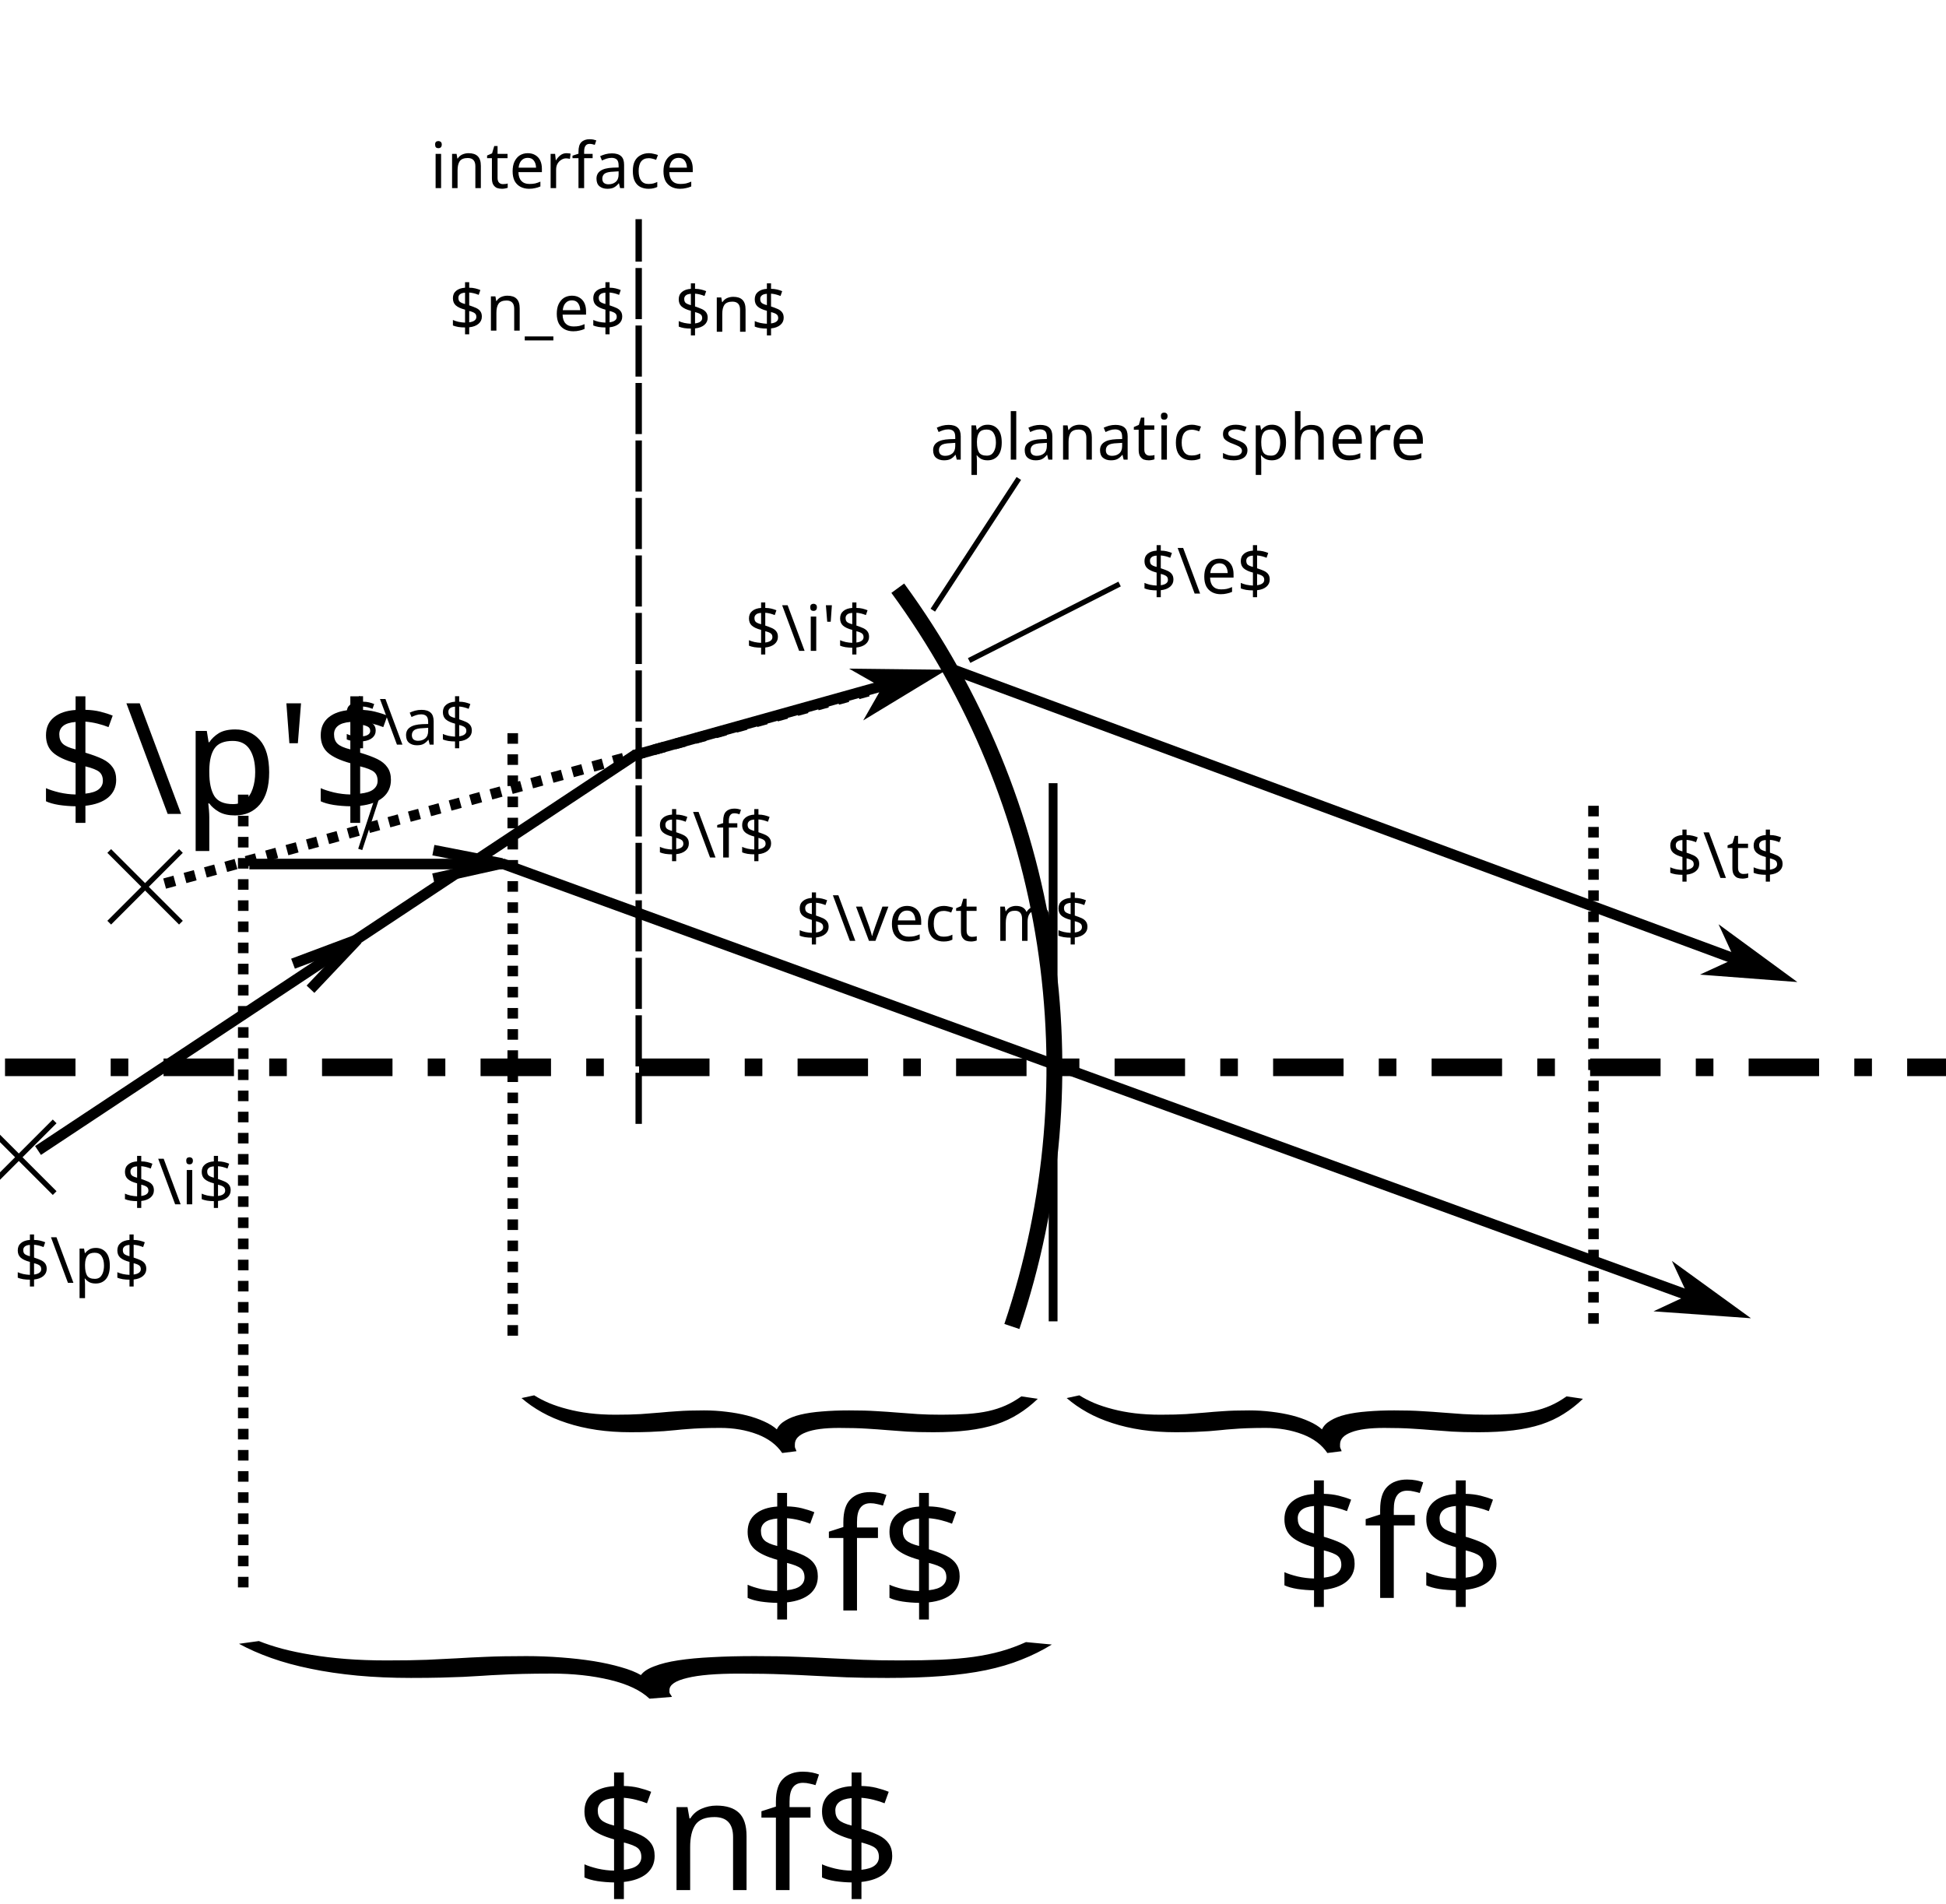
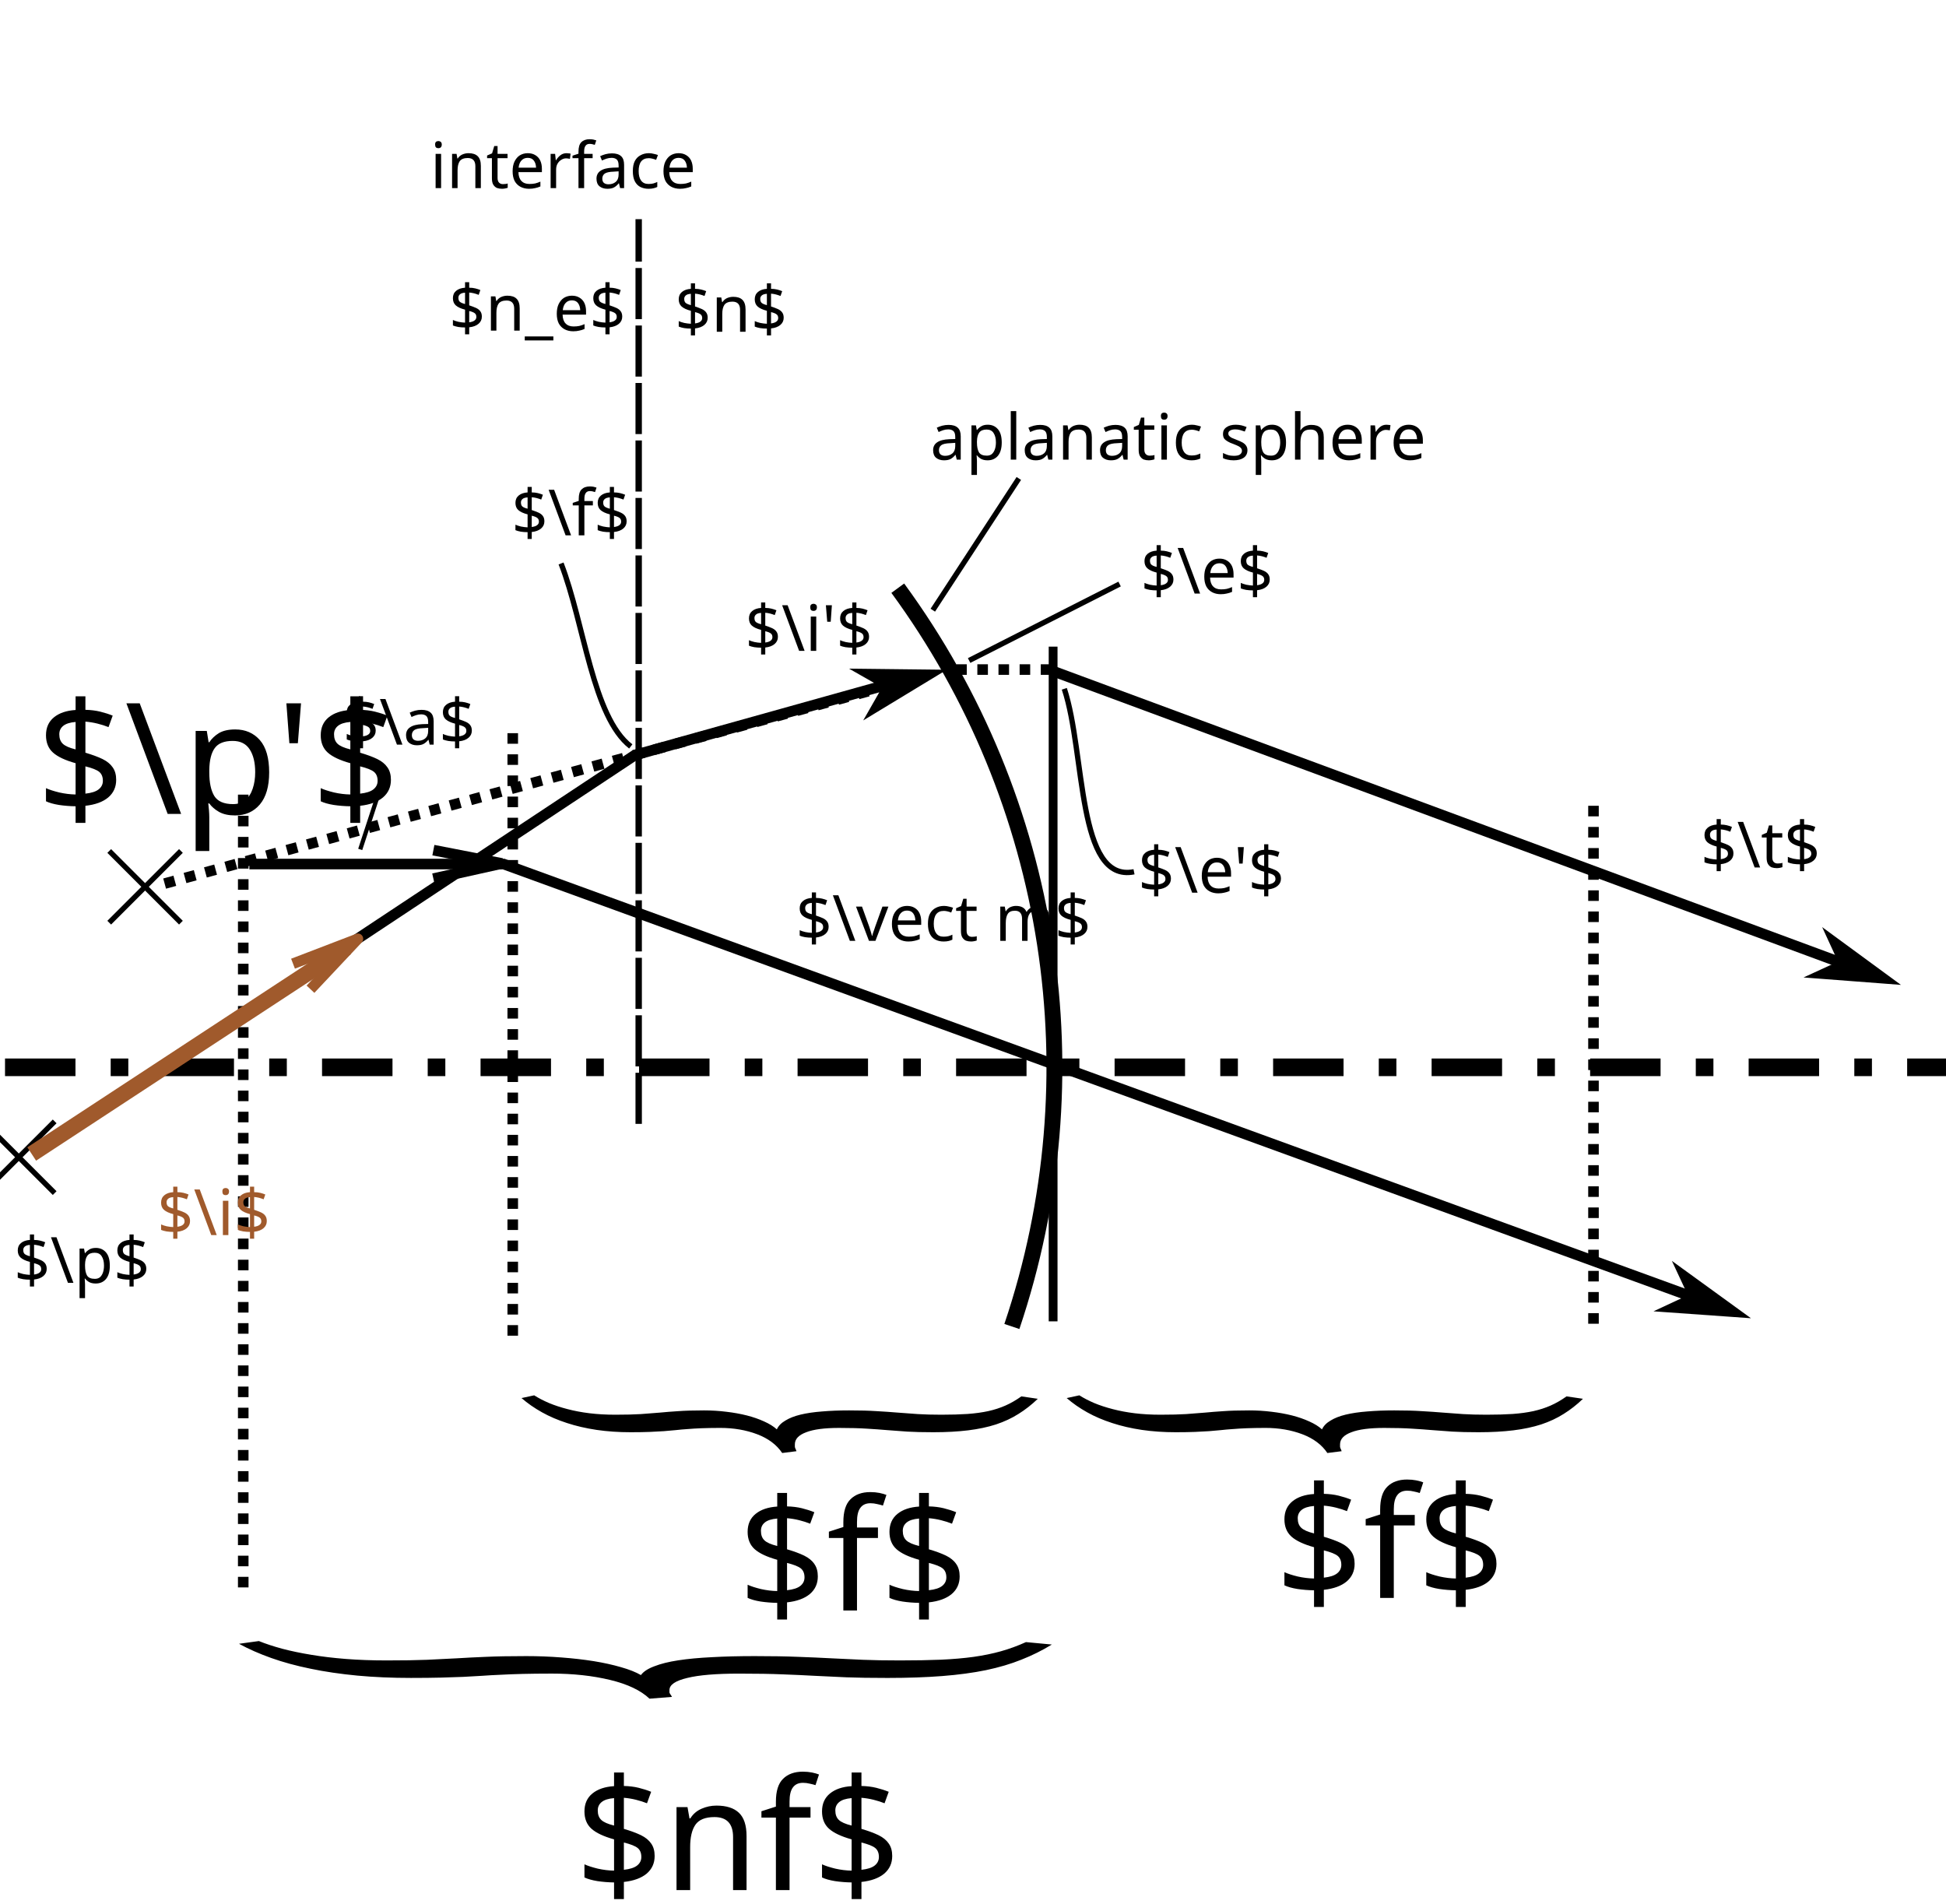
<svg xmlns="http://www.w3.org/2000/svg" width="182.813" height="178.792" id="svg2" version="1.1">
  <defs id="defs4">
    <marker orient="auto" refY="0" refX="0" id="Arrow1Mend" style="overflow:visible">
      <path id="path3829" d="M 0,0 5,-5 -12.5,0 5,5 0,0 z" style="fill-rule:evenodd;stroke:#000000;stroke-width:1pt;marker-start:none" transform="matrix(-0.4,0,0,-0.4,-4,0)" />
    </marker>
  </defs>
  <g id="layer1" transform="translate(-51.99928,-797.4645)" style="display:inline">
    <path style="fill:none;stroke:#000000;stroke-width:0.614;stroke-miterlimit:4;stroke-opacity:1;stroke-dasharray:none;stroke-dashoffset:0" id="path2985" d="m 78.574,58.6 c 6.039,8.249 7.688,18.921 4.421,28.608" transform="matrix(2.424635,0,0,2.424355,-54.17475,710.6525)" />
    <path style="fill:none;stroke:#000000;stroke-width:1.655;stroke-linecap:butt;stroke-linejoin:miter;stroke-miterlimit:4;stroke-opacity:1;stroke-dasharray:6.618, 3.309, 1.655, 3.309;stroke-dashoffset:0" d="m 52.471,897.729 182.34,0" id="path2987" />
-     <path style="fill:none;stroke:#000000;stroke-width:0.827;stroke-linecap:butt;stroke-linejoin:miter;stroke-miterlimit:4;stroke-opacity:1;stroke-dasharray:none" d="m 150.932,871.037 0,50.556" id="path2989" />
+     <path style="fill:none;stroke:#000000;stroke-width:0.827;stroke-linecap:butt;stroke-linejoin:miter;stroke-miterlimit:4;stroke-opacity:1;stroke-dasharray:none" d="m 150.932,858.21 0,63.383" id="path2989" />
    <path style="fill:none;stroke:#000000;stroke-width:0.993;stroke-linecap:butt;stroke-linejoin:miter;stroke-miterlimit:4;stroke-opacity:1;stroke-dasharray:0.993, 0.993;stroke-dashoffset:0" d="m 74.85,872.113 0,74.813" id="path3155" />
    <path style="fill:none;stroke:#000000;stroke-width:0.993;stroke-linecap:butt;stroke-linejoin:miter;stroke-miterlimit:4;stroke-opacity:1;stroke-dasharray:0.993, 0.993;stroke-dashoffset:0" d="m 201.696,873.161 0,49.227" id="path3163" />
    <path style="fill:none;stroke:#000000;stroke-width:0.993;stroke-linecap:butt;stroke-linejoin:miter;stroke-miterlimit:4;stroke-opacity:1;stroke-dasharray:0.993, 0.993;stroke-dashoffset:0" d="m 100.168,866.34 0,56.639" id="path3163-4" />
    <path style="fill:none;stroke:#000000;stroke-width:0.993;stroke-linecap:butt;stroke-linejoin:miter;stroke-miterlimit:4;stroke-opacity:1;stroke-dasharray:0.993,0.993;marker-end:url(#Arrow1Mend);stroke-dashoffset:0" d="M 67.465,880.469 139.053,860.898" id="path3786" />
    <path style="fill:none;stroke:#000000;stroke-width:0.993;stroke-linecap:butt;stroke-linejoin:miter;stroke-miterlimit:4;stroke-opacity:1;stroke-dasharray:none;marker-mid:none;marker-end:url(#Arrow1Mend)" d="m 75.425,878.632 23.88,0 115.346,42" id="path3788" />
-     <path style="fill:none;stroke:#000000;stroke-width:0.993;stroke-linecap:butt;stroke-linejoin:miter;stroke-miterlimit:4;stroke-opacity:1;stroke-dasharray:none;marker-end:url(#Arrow1Mend)" d="m 141.249,860.265 77.764,28.775" id="path3790" />
+     <path style="fill:none;stroke:#000000;stroke-width:0.993;stroke-linecap:butt;stroke-linejoin:miter;stroke-miterlimit:4;stroke-opacity:1;stroke-dasharray:none;marker-end:url(#Arrow1Mend)" d="m 150.981,860.532 77.764,28.775" id="path3790" />
    <g id="g4463" transform="matrix(2.424635,0,0,2.424355,-41.52629,-1408.486)">
      <path id="path4443" d="m 42.805,942.887 2.778,2.778" style="fill:none;stroke:#000000;stroke-width:0.205;stroke-linecap:butt;stroke-linejoin:miter;stroke-miterlimit:4;stroke-opacity:1;stroke-dasharray:none" />
      <path id="path4443-7" d="m 45.583,942.887 -2.778,2.778" style="fill:none;stroke:#000000;stroke-width:0.205;stroke-linecap:butt;stroke-linejoin:miter;stroke-miterlimit:4;stroke-opacity:1;stroke-dasharray:none;display:inline" />
    </g>
    <text xml:space="preserve" style="font-size:14.547px;font-style:normal;font-variant:normal;font-weight:normal;font-stretch:normal;line-height:125%;letter-spacing:0px;word-spacing:0px;fill:#000000;fill-opacity:1;stroke:none;font-family:Gentium;-inkscape-font-specification:Gentium" x="55.412" y="873.976" id="text4467" transform="scale(1.000058,0.9999423)">
      <tspan id="tspan4469" x="55.412" y="873.976">$\p'$</tspan>
    </text>
    <g transform="matrix(0,-1.515821,3.877885,0,-50.71099,-1454.315)" style="font-size:13.377px;font-style:normal;font-variant:normal;font-weight:normal;font-stretch:normal;line-height:125%;letter-spacing:0px;word-spacing:0px;fill:#000000;fill-opacity:1;stroke:none;font-family:Gentium;-inkscape-font-specification:Gentium" id="text4471">
      <path d="m -1571.991,39.426 c -0.17,0.105 -0.329,0.224 -0.477,0.359 -0.144,0.135 -0.27,0.285 -0.379,0.451 -0.109,0.161 -0.194,0.337 -0.255,0.529 -0.061,0.192 -0.091,0.401 -0.091,0.627 0,0.253 0.013,0.459 0.039,0.621 0.03,0.161 0.061,0.314 0.091,0.457 0.035,0.139 0.065,0.29 0.091,0.451 0.03,0.161 0.046,0.368 0.046,0.621 0,0.183 -0.028,0.364 -0.085,0.542 -0.052,0.174 -0.129,0.34 -0.229,0.496 -0.1,0.152 -0.224,0.292 -0.372,0.418 -0.144,0.126 -0.307,0.229 -0.49,0.307 0.218,0.039 0.401,0.109 0.549,0.209 0.152,0.096 0.274,0.218 0.366,0.366 0.091,0.148 0.157,0.322 0.196,0.523 0.043,0.196 0.065,0.414 0.065,0.653 0,0.261 -0.015,0.483 -0.046,0.666 -0.026,0.183 -0.057,0.355 -0.091,0.516 -0.031,0.161 -0.061,0.322 -0.091,0.483 -0.026,0.161 -0.039,0.351 -0.039,0.568 0,0.239 0.015,0.451 0.046,0.634 0.035,0.187 0.094,0.355 0.176,0.503 0.087,0.152 0.203,0.292 0.346,0.418 0.148,0.131 0.338,0.259 0.568,0.385 l -0.15,0.398 c -0.366,-0.148 -0.679,-0.305 -0.941,-0.47 -0.261,-0.161 -0.477,-0.342 -0.647,-0.542 -0.166,-0.2 -0.287,-0.425 -0.366,-0.673 -0.078,-0.248 -0.118,-0.529 -0.118,-0.843 0,-0.257 0.013,-0.468 0.039,-0.634 0.03,-0.17 0.061,-0.331 0.091,-0.483 0.035,-0.157 0.065,-0.322 0.091,-0.496 0.03,-0.179 0.046,-0.403 0.046,-0.673 0,-0.353 -0.089,-0.618 -0.268,-0.797 -0.174,-0.183 -0.424,-0.274 -0.751,-0.274 -0.061,4e-6 -0.107,4e-6 -0.137,0 -0.026,4e-6 -0.05,0.002 -0.072,0.006 -0.022,4e-6 -0.048,0.004 -0.078,0.013 -0.026,0.004 -0.072,0.011 -0.137,0.02 l -0.111,-0.346 c 0.514,-0.135 0.901,-0.337 1.163,-0.607 0.261,-0.27 0.392,-0.568 0.392,-0.895 0,-0.174 -0.01,-0.324 -0.02,-0.451 -0.013,-0.126 -0.03,-0.239 -0.052,-0.34 -0.017,-0.104 -0.039,-0.2 -0.065,-0.287 -0.022,-0.091 -0.044,-0.187 -0.065,-0.287 -0.017,-0.1 -0.033,-0.213 -0.046,-0.34 -0.013,-0.131 -0.02,-0.285 -0.02,-0.464 0,-0.292 0.048,-0.566 0.144,-0.823 0.1,-0.261 0.242,-0.501 0.425,-0.718 0.183,-0.222 0.405,-0.425 0.666,-0.607 0.261,-0.183 0.555,-0.348 0.882,-0.496 l 0.17,0.307 0,0" id="path4549" />
    </g>
    <g transform="matrix(0,-1.515821,3.877885,0,-50.71099,-1454.315)" style="font-size:13.377px;font-style:normal;font-variant:normal;font-weight:normal;font-stretch:normal;line-height:125%;letter-spacing:0px;word-spacing:0px;fill:#000000;fill-opacity:1;stroke:none;display:inline;font-family:Gentium;-inkscape-font-specification:Gentium" id="text4471-8">
      <path d="m -1571.991,52.633 c -0.17,0.105 -0.329,0.224 -0.477,0.359 -0.144,0.135 -0.27,0.285 -0.379,0.451 -0.109,0.161 -0.194,0.337 -0.255,0.529 -0.061,0.192 -0.091,0.401 -0.091,0.627 0,0.253 0.013,0.459 0.039,0.621 0.03,0.161 0.061,0.314 0.091,0.457 0.035,0.139 0.065,0.29 0.091,0.451 0.03,0.161 0.046,0.368 0.046,0.621 0,0.183 -0.028,0.364 -0.085,0.542 -0.052,0.174 -0.129,0.34 -0.229,0.496 -0.1,0.152 -0.224,0.292 -0.372,0.418 -0.144,0.126 -0.307,0.229 -0.49,0.307 0.218,0.039 0.401,0.109 0.549,0.209 0.152,0.096 0.274,0.218 0.366,0.366 0.091,0.148 0.157,0.322 0.196,0.523 0.043,0.196 0.065,0.414 0.065,0.653 0,0.261 -0.015,0.483 -0.046,0.666 -0.026,0.183 -0.057,0.355 -0.091,0.516 -0.031,0.161 -0.061,0.322 -0.091,0.483 -0.026,0.161 -0.039,0.351 -0.039,0.568 0,0.239 0.015,0.451 0.046,0.634 0.035,0.187 0.094,0.355 0.176,0.503 0.087,0.152 0.203,0.292 0.346,0.418 0.148,0.131 0.338,0.259 0.568,0.385 l -0.15,0.398 c -0.366,-0.148 -0.679,-0.305 -0.941,-0.47 -0.261,-0.161 -0.477,-0.342 -0.647,-0.542 -0.166,-0.2 -0.287,-0.425 -0.366,-0.673 -0.078,-0.248 -0.118,-0.529 -0.118,-0.843 0,-0.257 0.013,-0.468 0.039,-0.634 0.03,-0.17 0.061,-0.331 0.091,-0.483 0.035,-0.157 0.065,-0.322 0.091,-0.496 0.03,-0.179 0.046,-0.403 0.046,-0.673 0,-0.353 -0.089,-0.618 -0.268,-0.797 -0.174,-0.183 -0.424,-0.274 -0.751,-0.274 -0.061,3e-6 -0.107,3e-6 -0.137,0 -0.026,3e-6 -0.05,0.002 -0.072,0.006 -0.022,4e-6 -0.048,0.004 -0.078,0.013 -0.026,0.004 -0.072,0.011 -0.137,0.02 l -0.111,-0.346 c 0.514,-0.135 0.901,-0.337 1.163,-0.607 0.261,-0.27 0.392,-0.568 0.392,-0.895 0,-0.174 -0.01,-0.324 -0.02,-0.451 -0.013,-0.126 -0.03,-0.239 -0.052,-0.34 -0.017,-0.104 -0.039,-0.2 -0.065,-0.287 -0.022,-0.091 -0.044,-0.187 -0.065,-0.287 -0.017,-0.1 -0.033,-0.213 -0.046,-0.34 -0.013,-0.131 -0.02,-0.285 -0.02,-0.464 0,-0.292 0.048,-0.566 0.144,-0.823 0.1,-0.261 0.242,-0.501 0.425,-0.718 0.183,-0.222 0.405,-0.425 0.666,-0.607 0.261,-0.183 0.555,-0.348 0.882,-0.496 l 0.17,0.307 0,0" id="path4552" />
    </g>
    <g transform="matrix(0,-1.208073,4.865749,0,-50.71099,-1454.315)" style="font-size:16.784px;font-style:normal;font-variant:normal;font-weight:normal;font-stretch:normal;line-height:125%;letter-spacing:0px;word-spacing:0px;fill:#000000;fill-opacity:1;stroke:none;display:inline;font-family:Gentium;-inkscape-font-specification:Gentium" id="text4471-5">
      <path d="m -1991.552,26.106 c -0.213,0.131 -0.412,0.281 -0.598,0.451 -0.18,0.169 -0.339,0.358 -0.475,0.565 -0.137,0.202 -0.243,0.423 -0.32,0.664 -0.076,0.24 -0.115,0.503 -0.115,0.787 0,0.317 0.016,0.576 0.049,0.779 0.038,0.202 0.076,0.393 0.115,0.574 0.044,0.175 0.082,0.363 0.115,0.565 0.038,0.202 0.057,0.462 0.057,0.779 0,0.229 -0.035,0.456 -0.106,0.68 -0.066,0.219 -0.161,0.426 -0.287,0.623 -0.126,0.191 -0.281,0.366 -0.467,0.525 -0.18,0.158 -0.385,0.287 -0.615,0.385 0.273,0.049 0.503,0.137 0.688,0.262 0.191,0.12 0.344,0.273 0.459,0.459 0.115,0.186 0.197,0.404 0.246,0.656 0.055,0.246 0.082,0.519 0.082,0.82 0,0.328 -0.019,0.606 -0.057,0.836 -0.033,0.229 -0.071,0.445 -0.115,0.647 -0.038,0.202 -0.076,0.404 -0.115,0.606 -0.033,0.202 -0.049,0.44 -0.049,0.713 0,0.301 0.019,0.565 0.057,0.795 0.044,0.235 0.117,0.445 0.221,0.631 0.109,0.191 0.254,0.366 0.434,0.525 0.186,0.164 0.423,0.325 0.713,0.484 l -0.189,0.5 c -0.459,-0.186 -0.852,-0.382 -1.18,-0.59 -0.328,-0.202 -0.598,-0.429 -0.811,-0.68 -0.208,-0.251 -0.361,-0.533 -0.459,-0.844 -0.098,-0.311 -0.148,-0.664 -0.148,-1.057 0,-0.322 0.016,-0.587 0.049,-0.795 0.038,-0.213 0.076,-0.415 0.115,-0.606 0.044,-0.197 0.082,-0.404 0.115,-0.623 0.038,-0.224 0.057,-0.505 0.057,-0.844 0,-0.443 -0.112,-0.776 -0.336,-1 -0.218,-0.229 -0.533,-0.344 -0.942,-0.344 -0.076,5e-6 -0.134,5e-6 -0.172,0 -0.033,5e-6 -0.063,0.003 -0.09,0.008 -0.027,5e-6 -0.06,0.005 -0.098,0.016 -0.033,0.005 -0.09,0.014 -0.172,0.025 l -0.139,-0.434 c 0.645,-0.169 1.131,-0.423 1.459,-0.762 0.328,-0.339 0.492,-0.713 0.492,-1.123 0,-0.219 -0.01,-0.407 -0.025,-0.565 -0.016,-0.158 -0.038,-0.3 -0.066,-0.426 -0.022,-0.131 -0.049,-0.251 -0.082,-0.361 -0.027,-0.115 -0.055,-0.235 -0.082,-0.361 -0.022,-0.126 -0.041,-0.268 -0.057,-0.426 -0.016,-0.164 -0.025,-0.358 -0.025,-0.582 0,-0.366 0.06,-0.71 0.18,-1.033 0.126,-0.328 0.303,-0.628 0.533,-0.902 0.229,-0.279 0.508,-0.533 0.836,-0.762 0.328,-0.229 0.697,-0.437 1.106,-0.623 l 0.213,0.385 0,0" id="path4555" />
    </g>
    <text xml:space="preserve" style="font-size:14.547px;font-style:normal;font-variant:normal;font-weight:normal;font-stretch:normal;line-height:125%;letter-spacing:0px;word-spacing:0px;fill:#000000;fill-opacity:1;stroke:none;font-family:Gentium;-inkscape-font-specification:Gentium" x="121.321" y="948.813" id="text4517" transform="scale(1.000058,0.9999423)">
      <tspan id="tspan4519" x="121.321" y="948.813">$f$</tspan>
    </text>
    <text xml:space="preserve" style="font-size:14.547px;font-style:normal;font-variant:normal;font-weight:normal;font-stretch:normal;line-height:125%;letter-spacing:0px;word-spacing:0px;fill:#000000;fill-opacity:1;stroke:none;font-family:Gentium;-inkscape-font-specification:Gentium" x="171.748" y="947.631" id="text4521" transform="scale(1.000058,0.9999423)">
      <tspan id="tspan4523" x="171.748" y="947.631">$f$</tspan>
    </text>
    <text xml:space="preserve" style="font-size:14.547px;font-style:normal;font-variant:normal;font-weight:normal;font-stretch:normal;line-height:125%;letter-spacing:0px;word-spacing:0px;fill:#000000;fill-opacity:1;stroke:none;font-family:Gentium;-inkscape-font-specification:Gentium" x="105.992" y="975.077" id="text4525" transform="scale(1.000058,0.9999423)">
      <tspan id="tspan4527" x="105.992" y="975.077">$nf$</tspan>
    </text>
    <text xml:space="preserve" style="font-size:6px;font-style:normal;font-variant:normal;font-weight:normal;font-stretch:normal;line-height:125%;letter-spacing:0px;word-spacing:0px;fill:#000000;fill-opacity:1;stroke:none;font-family:Gentium;-inkscape-font-specification:Gentium" x="139.377" y="840.644" id="text3069">
      <tspan id="tspan3071" x="139.377" y="840.644">aplanatic sphere</tspan>
    </text>
    <path style="fill:none;stroke:#000000;stroke-width:0.5;stroke-linecap:butt;stroke-linejoin:miter;stroke-miterlimit:4;stroke-opacity:1;stroke-dasharray:none" d="m 147.711,842.412 -8.081,12.374" id="path3073" />
    <text xml:space="preserve" style="font-size:6px;font-style:normal;font-variant:normal;font-weight:normal;font-stretch:normal;line-height:125%;letter-spacing:0px;word-spacing:0px;fill:#000000;fill-opacity:1;stroke:none;font-family:Gentium;-inkscape-font-specification:Gentium" x="121.986" y="858.605" id="text3015">
      <tspan id="tspan3017" x="121.986" y="858.605">$\i'$</tspan>
    </text>
-     <text xml:space="preserve" style="font-size:6px;font-style:normal;font-variant:normal;font-weight:normal;font-stretch:normal;line-height:125%;letter-spacing:0px;word-spacing:0px;fill:#000000;fill-opacity:1;stroke:none;font-family:Gentium;-inkscape-font-specification:Gentium" x="208.537" y="879.94" id="text3019">
-       <tspan id="tspan3021" x="208.537" y="879.94">$\t$</tspan>
+     <text xml:space="preserve" style="font-size:6px;font-style:normal;font-variant:normal;font-weight:normal;font-stretch:normal;line-height:125%;letter-spacing:0px;word-spacing:0px;fill:#000000;fill-opacity:1;stroke:none;font-family:Gentium;-inkscape-font-specification:Gentium" x="211.751" y="878.958" id="text3019">
+       <tspan id="tspan3021" x="211.751" y="878.958">$\t$</tspan>
    </text>
    <text xml:space="preserve" style="font-size:6px;font-style:normal;font-variant:normal;font-weight:normal;font-stretch:normal;line-height:125%;letter-spacing:0px;word-spacing:0px;fill:#000000;fill-opacity:1;stroke:none;font-family:Gentium;-inkscape-font-specification:Gentium" x="84.198" y="867.413" id="text3023">
      <tspan id="tspan3025" x="84.198" y="867.413">$\a$</tspan>
    </text>
    <text xml:space="preserve" style="font-size:6px;font-style:normal;font-variant:normal;font-weight:normal;font-stretch:normal;line-height:125%;letter-spacing:0px;word-spacing:0px;fill:#000000;fill-opacity:1;stroke:none;font-family:Gentium;-inkscape-font-specification:Gentium" x="126.751" y="885.848" id="text3027">
      <tspan id="tspan3029" x="126.751" y="885.848">$\vect m$</tspan>
    </text>
    <path style="fill:none;stroke:#000000;stroke-width:1px;stroke-linecap:butt;stroke-linejoin:miter;stroke-opacity:1" d="m 40.714,79.864 6.429,1.25 -6.429,1.429" id="path4351" transform="translate(51.99928,797.4645)" />
    <text xml:space="preserve" style="font-size:6px;font-style:normal;font-variant:normal;font-weight:normal;font-stretch:normal;line-height:125%;letter-spacing:0px;word-spacing:0px;fill:#000000;fill-opacity:1;stroke:none;font-family:Gentium;-inkscape-font-specification:Gentium" x="159.142" y="853.221" id="text4410">
      <tspan id="tspan4412" x="159.142" y="853.221">$\e$</tspan>
    </text>
    <path style="fill:none;stroke:#000000;stroke-width:0.5;stroke-linecap:butt;stroke-linejoin:miter;stroke-opacity:1" d="m 91.041,62.05 14.138,-7.186" id="path4414" transform="translate(51.99928,797.4645)" />
    <path style="fill:none;stroke:#000000;stroke-width:0.6;stroke-linecap:butt;stroke-linejoin:miter;stroke-miterlimit:4;stroke-opacity:1;stroke-dasharray:4.8, 0.6;stroke-dashoffset:0" d="M 60,105.578 60,20.59" id="path4523" transform="translate(51.99928,797.4645)" />
    <path style="fill:none;stroke:#000000;stroke-width:1px;stroke-linecap:butt;stroke-linejoin:miter;stroke-opacity:1" d="M 3.571,108.078 59.643,70.935 83.929,64.149" id="path4525" transform="translate(51.99928,797.4645)" />
    <text xml:space="preserve" style="font-size:6px;font-style:normal;font-variant:normal;font-weight:normal;font-stretch:normal;line-height:125%;letter-spacing:0px;word-spacing:0px;fill:#000000;fill-opacity:1;stroke:none;font-family:Gentium;-inkscape-font-specification:Gentium" x="53.294" y="917.978" id="text4527">
      <tspan id="tspan4529" x="53.294" y="917.978">$\p$</tspan>
    </text>
    <g style="display:inline" id="g4463-4" transform="matrix(2.424635,0,0,2.424355,-53.38771,-1383.083)">
      <path id="path4443-78" d="m 42.805,942.887 2.778,2.778" style="fill:none;stroke:#000000;stroke-width:0.205;stroke-linecap:butt;stroke-linejoin:miter;stroke-miterlimit:4;stroke-opacity:1;stroke-dasharray:none" />
      <path id="path4443-7-4" d="m 45.583,942.887 -2.778,2.778" style="fill:none;stroke:#000000;stroke-width:0.205;stroke-linecap:butt;stroke-linejoin:miter;stroke-miterlimit:4;stroke-opacity:1;stroke-dasharray:none;display:inline" />
    </g>
    <path style="fill:none;stroke:#000000;stroke-width:0.4;stroke-linecap:butt;stroke-linejoin:miter;stroke-opacity:1;stroke-miterlimit:4;stroke-dasharray:none" d="M 36.239,72.474 33.84,79.797" id="path4574" transform="translate(51.99928,797.4645)" />
-     <path style="fill:none;stroke:#000000;stroke-width:1px;stroke-linecap:butt;stroke-linejoin:miter;stroke-opacity:1" d="m 27.527,90.53 6.061,-2.273 -4.419,4.672" id="path4595" transform="translate(51.99928,797.4645)" />
-     <text xml:space="preserve" style="font-size:6px;font-style:normal;font-variant:normal;font-weight:normal;font-stretch:normal;line-height:125%;letter-spacing:0px;word-spacing:0px;fill:#000000;fill-opacity:1;stroke:none;font-family:Gentium;-inkscape-font-specification:Gentium" x="63.363" y="910.597" id="text4597">
-       <tspan id="tspan4599" x="63.363" y="910.597">$\i$</tspan>
+     <path style="fill:none;stroke:#a05a2c;stroke-width:1px;stroke-linecap:butt;stroke-linejoin:round;stroke-opacity:1" d="m 27.527,90.53 6.092,-2.336 -4.451,4.735" id="path4595" transform="translate(51.99928,797.4645)" />
+     <text xml:space="preserve" style="font-size:6px;font-style:normal;font-variant:normal;font-weight:normal;font-stretch:normal;line-height:125%;letter-spacing:0px;word-spacing:0px;fill:#a05a2c;fill-opacity:1;stroke:none;font-family:Gentium;-inkscape-font-specification:Gentium" x="66.756" y="913.49" id="text4597">
+       <tspan id="tspan4599" x="66.756" y="913.49">$\i$</tspan>
    </text>
    <text xml:space="preserve" style="font-size:6px;font-style:normal;font-variant:normal;font-weight:normal;font-stretch:normal;line-height:125%;letter-spacing:0px;word-spacing:0px;fill:#000000;fill-opacity:1;stroke:none;font-family:Gentium;-inkscape-font-specification:Gentium" x="92.405" y="815.138" id="text4677">
      <tspan id="tspan4679" x="92.405" y="815.138">interface</tspan>
    </text>
    <text xml:space="preserve" style="font-size:6px;font-style:normal;font-variant:normal;font-weight:normal;font-stretch:normal;line-height:125%;letter-spacing:0px;word-spacing:0px;fill:#000000;fill-opacity:1;stroke:none;font-family:Gentium;-inkscape-font-specification:Gentium" x="94.173" y="828.522" id="text4681">
      <tspan id="tspan4683" x="94.173" y="828.522">$n_e$</tspan>
    </text>
    <text xml:space="preserve" style="font-size:6px;font-style:normal;font-variant:normal;font-weight:normal;font-stretch:normal;line-height:125%;letter-spacing:0px;word-spacing:0px;fill:#000000;fill-opacity:1;stroke:none;font-family:Gentium;-inkscape-font-specification:Gentium" x="115.386" y="828.628" id="text4685">
      <tspan id="tspan4687" x="115.386" y="828.628">$n$</tspan>
    </text>
-     <text xml:space="preserve" style="font-size:6px;font-style:normal;font-variant:normal;font-weight:normal;font-stretch:normal;line-height:125%;letter-spacing:0px;word-spacing:0px;fill:#000000;fill-opacity:1;stroke:none;font-family:Gentium;-inkscape-font-specification:Gentium" x="113.619" y="878.02" id="text4765">
-       <tspan id="tspan4767" x="113.619" y="878.02">$\f$</tspan>
+     <text xml:space="preserve" style="font-size:6px;font-style:normal;font-variant:normal;font-weight:normal;font-stretch:normal;line-height:125%;letter-spacing:0px;word-spacing:0px;fill:#000000;fill-opacity:1;stroke:none;font-family:Gentium;-inkscape-font-specification:Gentium" x="100.047" y="847.752" id="text4765">
+       <tspan id="tspan4767" x="100.047" y="847.752">$\f$</tspan>
    </text>
+     <path style="fill:none;stroke:#000000;stroke-width:0.993;stroke-linecap:butt;stroke-linejoin:miter;stroke-miterlimit:4;stroke-opacity:1;stroke-dasharray:0.993, 0.993;stroke-dashoffset:0;display:inline" d="m 150.765,860.364 -9.283,0" id="path3163-4-9" />
+     <text xml:space="preserve" style="font-size:6px;font-style:normal;font-variant:normal;font-weight:normal;font-stretch:normal;line-height:125%;letter-spacing:0px;word-spacing:0px;fill:#000000;fill-opacity:1;stroke:none;display:inline;font-family:Gentium;-inkscape-font-specification:Gentium" x="158.907" y="881.324" id="text4410-2">
+       <tspan id="tspan4412-1" x="158.907" y="881.324">$\e'$</tspan>
+     </text>
+     <path style="fill:none;stroke:#000000;stroke-width:0.5;stroke-linecap:butt;stroke-linejoin:miter;stroke-opacity:1;display:inline" d="m 151.984,862.171 c 2.006,6.106 1.163,18.265 6.548,17.189" id="path4414-2" />
+     <path style="fill:none;stroke:#000000;stroke-width:0.5;stroke-linecap:butt;stroke-linejoin:miter;stroke-opacity:1;display:inline" d="m 104.707,850.397 c 2.2,5.688 2.956,14.405 6.548,17.189" id="path4414-2-1" />
+     <path style="fill:none;stroke:#a05a2c;stroke-width:1.5;stroke-linecap:butt;stroke-linejoin:miter;stroke-opacity:1" d="M 2.978,108.409 32.551,89.019" id="path3132" transform="translate(51.99928,797.4645)" />
  </g>
  <g id="layer2" style="display:none" transform="translate(-51.99928,77.7323)">
    <path style="fill:none;stroke:#000000;stroke-width:0.162;stroke-miterlimit:4;stroke-opacity:1;stroke-dasharray:none;stroke-dashoffset:0" id="path2990" d="m 106.066,65.038 c 0,6.276 -5.088,11.364 -11.364,11.364 -6.276,0 -11.364,-5.088 -11.364,-11.364 0,-6.276 5.088,-11.364 11.364,-11.364 6.276,0 11.364,5.088 11.364,11.364 z" transform="matrix(1.855556,0,0,1.855556,-92.56016,-44.23134)" />
  </g>
</svg>
